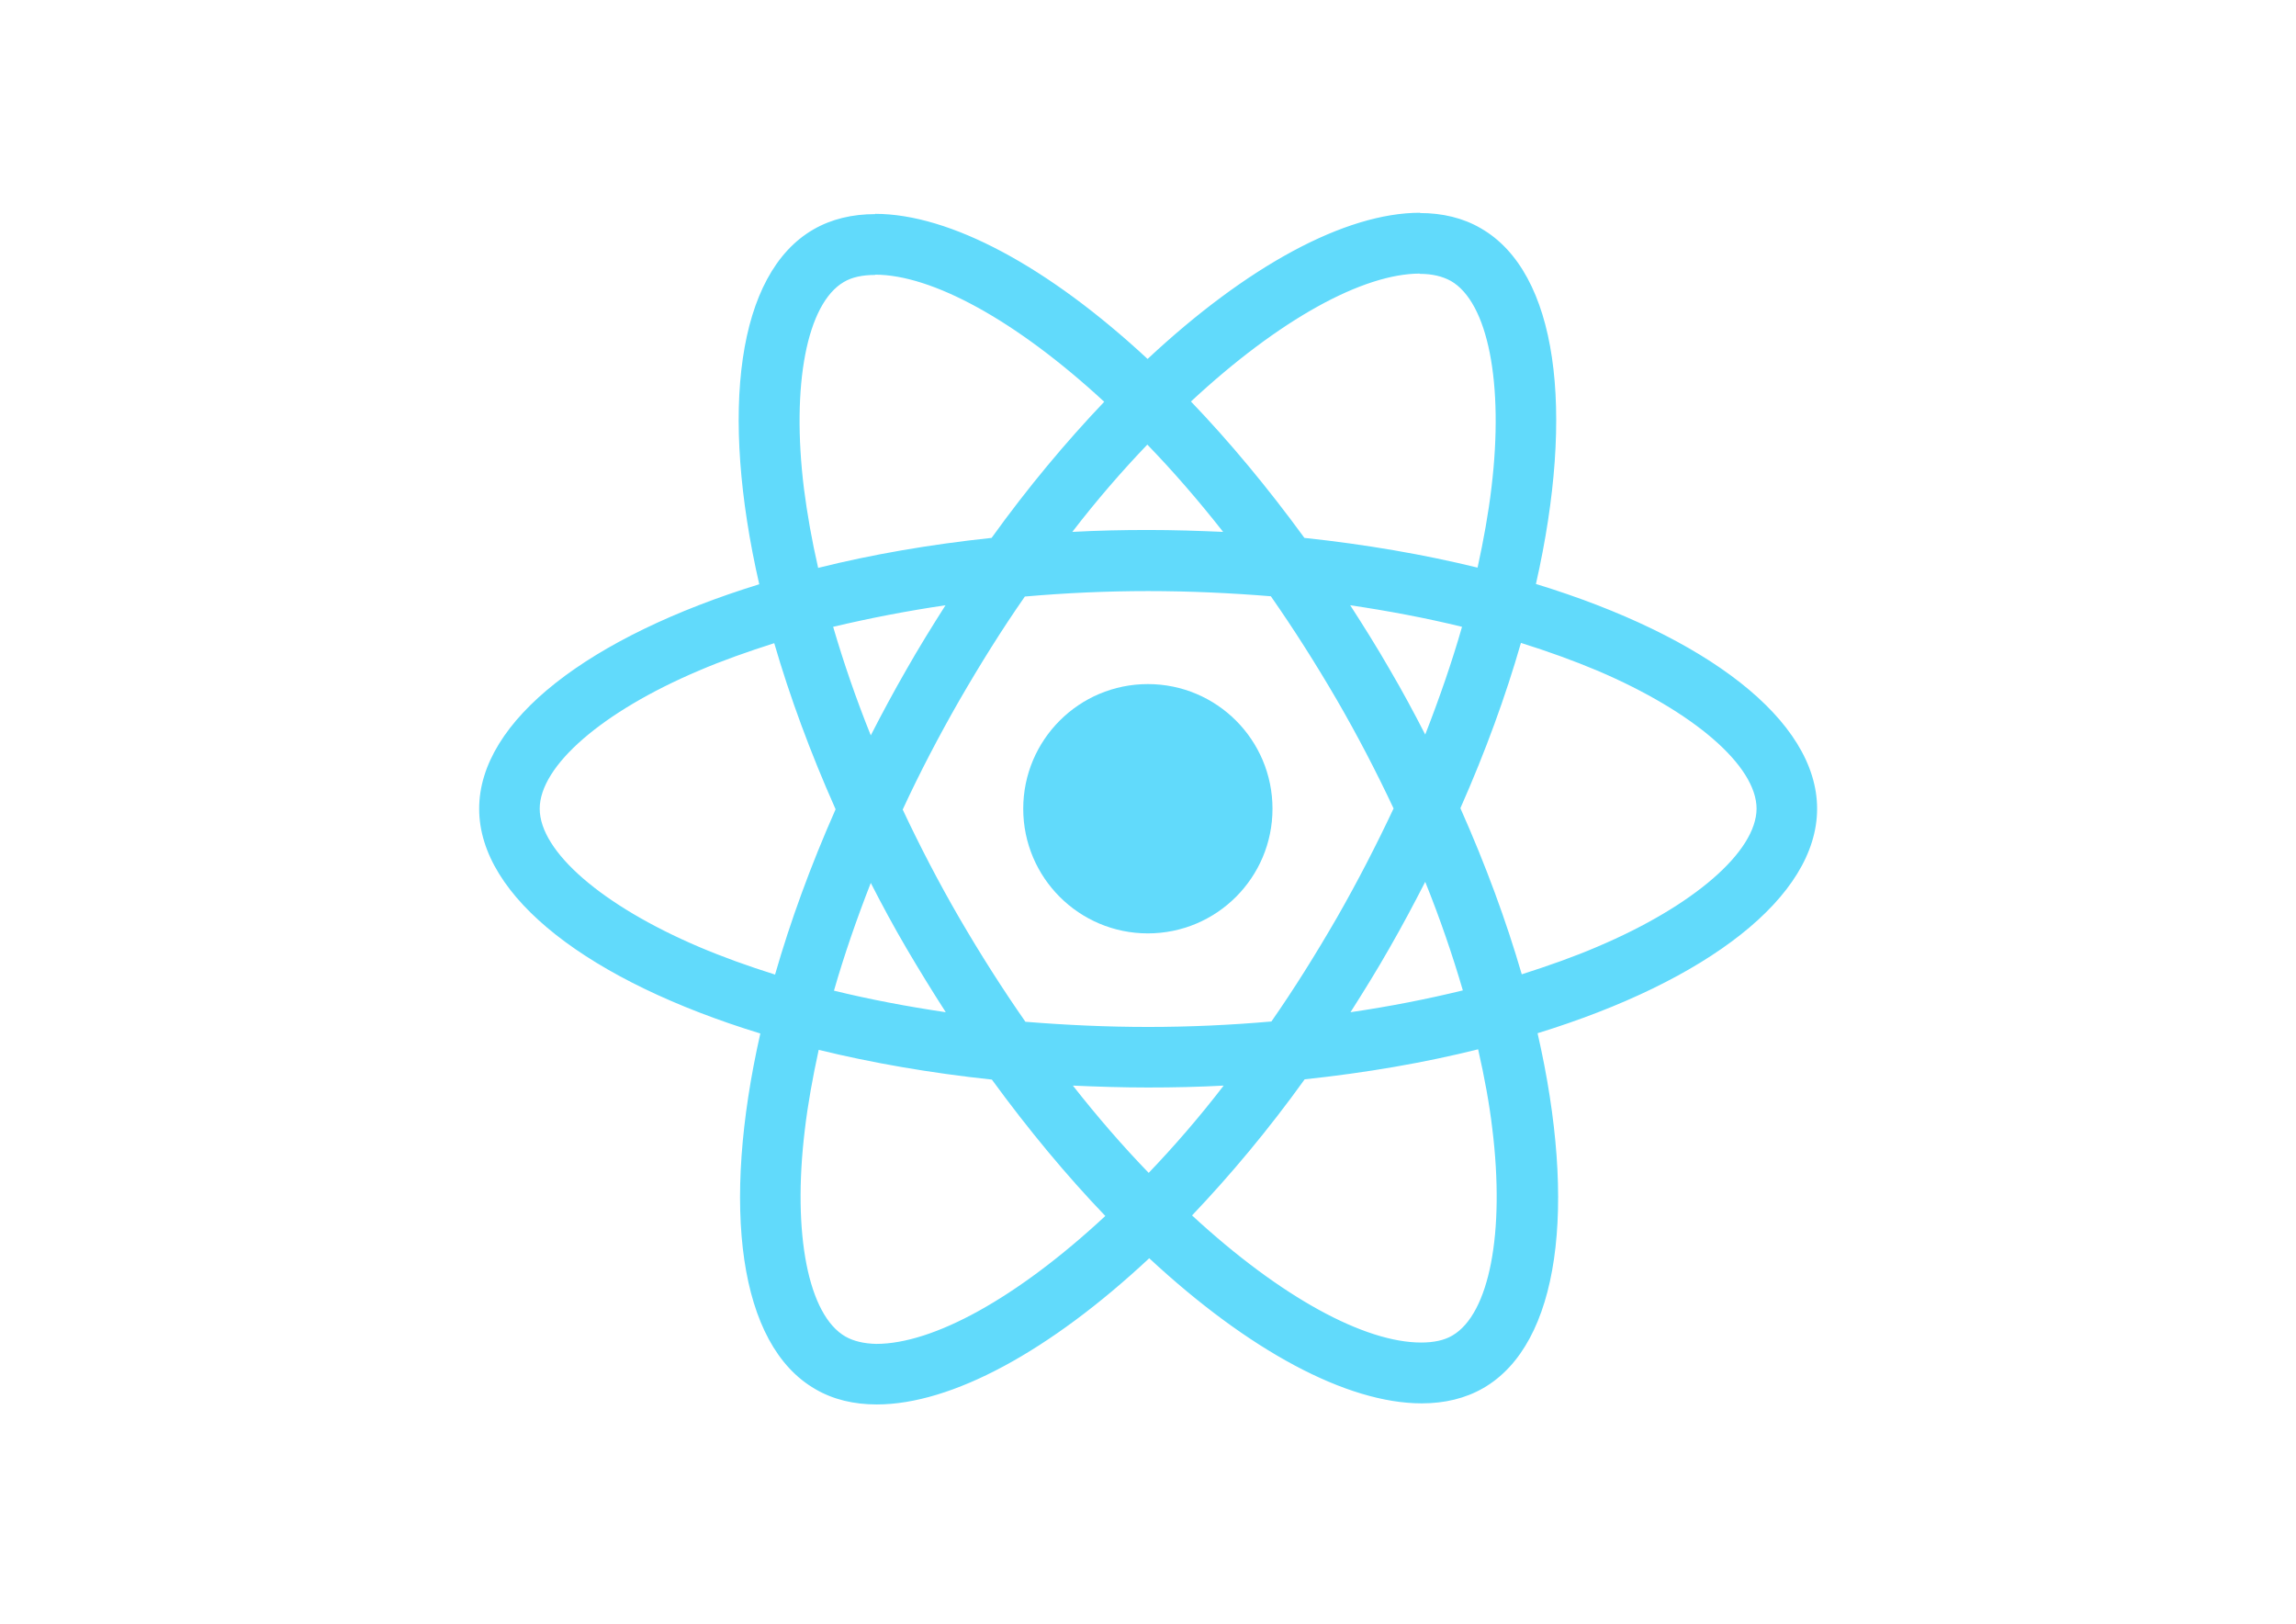
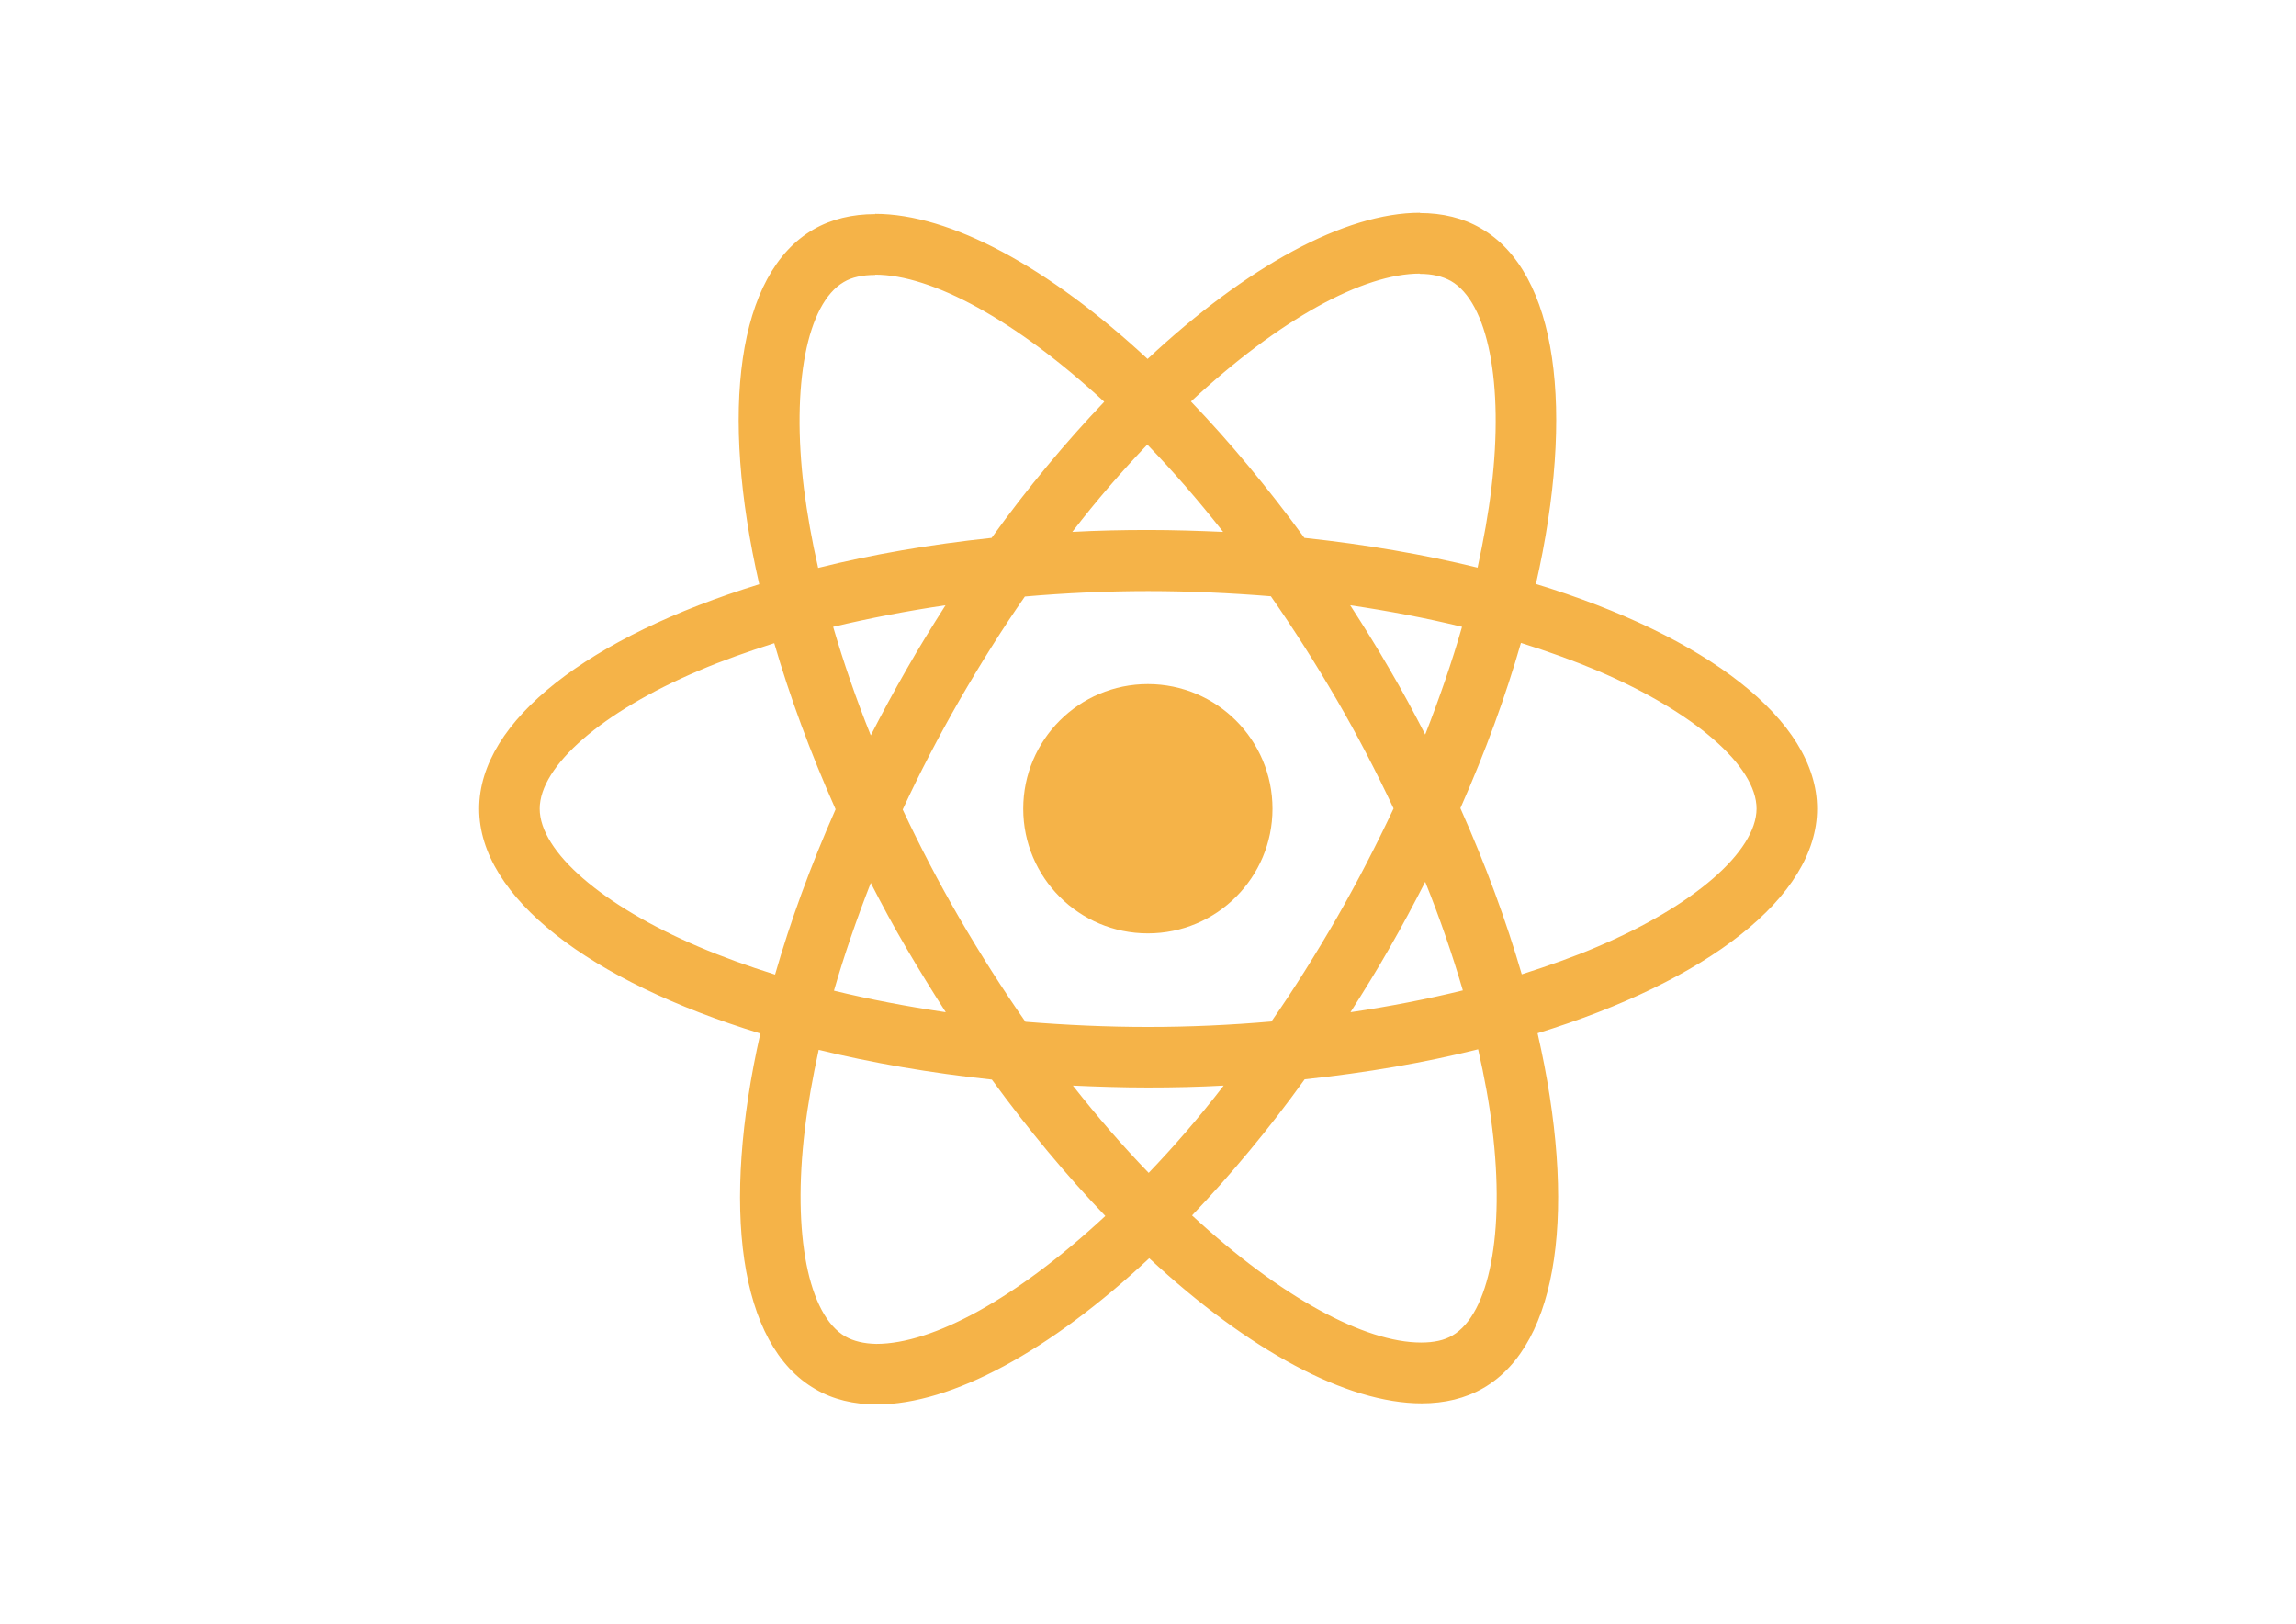
<svg xmlns="http://www.w3.org/2000/svg" viewBox="0 0 841.9 595.3">
-   <g fill="#61DAFB">
+   <g fill="#f5b348">
    <path d="M666.3 296.5c0-32.5-40.7-63.3-103.1-82.4 14.4-63.6 8-114.2-20.2-130.4-6.5-3.8-14.1-5.6-22.4-5.6v22.3c4.6 0 8.3.9 11.4 2.6 13.6 7.8 19.5 37.5 14.9 75.7-1.1 9.4-2.9 19.3-5.1 29.4-19.6-4.8-41-8.5-63.5-10.9-13.5-18.5-27.5-35.3-41.6-50 32.6-30.3 63.2-46.9 84-46.9V78c-27.5 0-63.5 19.6-99.9 53.6-36.4-33.8-72.4-53.2-99.9-53.2v22.3c20.7 0 51.4 16.5 84 46.6-14 14.7-28 31.4-41.3 49.9-22.6 2.4-44 6.1-63.6 11-2.3-10-4-19.7-5.2-29-4.7-38.2 1.1-67.9 14.6-75.8 3-1.8 6.9-2.6 11.5-2.6V78.5c-8.4 0-16 1.8-22.6 5.6-28.1 16.2-34.4 66.7-19.9 130.1-62.2 19.2-102.7 49.9-102.7 82.3 0 32.5 40.7 63.3 103.1 82.4-14.4 63.6-8 114.2 20.2 130.4 6.5 3.8 14.1 5.6 22.5 5.6 27.5 0 63.5-19.6 99.9-53.6 36.4 33.8 72.4 53.2 99.9 53.2 8.4 0 16-1.8 22.6-5.6 28.1-16.2 34.4-66.7 19.9-130.1 62-19.1 102.5-49.9 102.5-82.3zm-130.2-66.7c-3.7 12.9-8.3 26.2-13.5 39.5-4.1-8-8.4-16-13.1-24-4.6-8-9.5-15.8-14.4-23.4 14.2 2.1 27.9 4.7 41 7.9zm-45.8 106.5c-7.8 13.5-15.8 26.3-24.1 38.2-14.9 1.3-30 2-45.2 2-15.1 0-30.2-.7-45-1.9-8.3-11.9-16.4-24.6-24.2-38-7.6-13.1-14.5-26.4-20.8-39.8 6.2-13.4 13.2-26.8 20.7-39.9 7.8-13.5 15.8-26.3 24.1-38.2 14.9-1.3 30-2 45.2-2 15.1 0 30.2.7 45 1.9 8.3 11.9 16.4 24.6 24.2 38 7.6 13.1 14.5 26.4 20.8 39.8-6.3 13.4-13.2 26.8-20.7 39.9zm32.3-13c5.4 13.4 10 26.8 13.8 39.8-13.1 3.2-26.9 5.9-41.2 8 4.9-7.7 9.8-15.6 14.4-23.7 4.6-8 8.9-16.1 13-24.1zM421.2 430c-9.3-9.6-18.6-20.3-27.8-32 9 .4 18.2.7 27.5.7 9.4 0 18.7-.2 27.8-.7-9 11.7-18.3 22.4-27.5 32zm-74.4-58.9c-14.2-2.1-27.9-4.7-41-7.9 3.7-12.9 8.3-26.2 13.5-39.5 4.1 8 8.4 16 13.1 24 4.7 8 9.5 15.8 14.4 23.4zM420.7 163c9.3 9.6 18.6 20.3 27.8 32-9-.4-18.2-.7-27.5-.7-9.4 0-18.7.2-27.8.7 9-11.7 18.3-22.4 27.5-32zm-74 58.9c-4.9 7.7-9.8 15.6-14.4 23.7-4.6 8-8.9 16-13 24-5.4-13.4-10-26.8-13.8-39.8 13.1-3.1 26.9-5.8 41.2-7.9zm-90.5 125.2c-35.4-15.1-58.3-34.9-58.3-50.6 0-15.7 22.9-35.6 58.3-50.6 8.6-3.7 18-7 27.7-10.1 5.7 19.6 13.2 40 22.5 60.9-9.2 20.8-16.6 41.1-22.2 60.6-9.9-3.1-19.3-6.5-28-10.2zM310 490c-13.6-7.8-19.5-37.5-14.9-75.7 1.1-9.4 2.9-19.3 5.1-29.4 19.6 4.8 41 8.5 63.5 10.9 13.5 18.5 27.5 35.3 41.6 50-32.6 30.3-63.2 46.9-84 46.9-4.5-.1-8.3-1-11.3-2.7zm237.2-76.2c4.7 38.2-1.1 67.9-14.6 75.8-3 1.8-6.9 2.6-11.5 2.6-20.7 0-51.4-16.5-84-46.6 14-14.7 28-31.4 41.3-49.9 22.6-2.4 44-6.1 63.6-11 2.3 10.1 4.1 19.8 5.2 29.1zm38.5-66.7c-8.6 3.7-18 7-27.7 10.1-5.7-19.6-13.2-40-22.5-60.9 9.2-20.8 16.6-41.1 22.2-60.6 9.9 3.1 19.3 6.5 28.1 10.2 35.4 15.1 58.3 34.9 58.3 50.6-.1 15.7-23 35.6-58.4 50.6zM320.8 78.4z" />
    <circle cx="420.9" cy="296.5" r="45.7" />
    <path d="M520.5 78.1z" />
  </g>
</svg>
